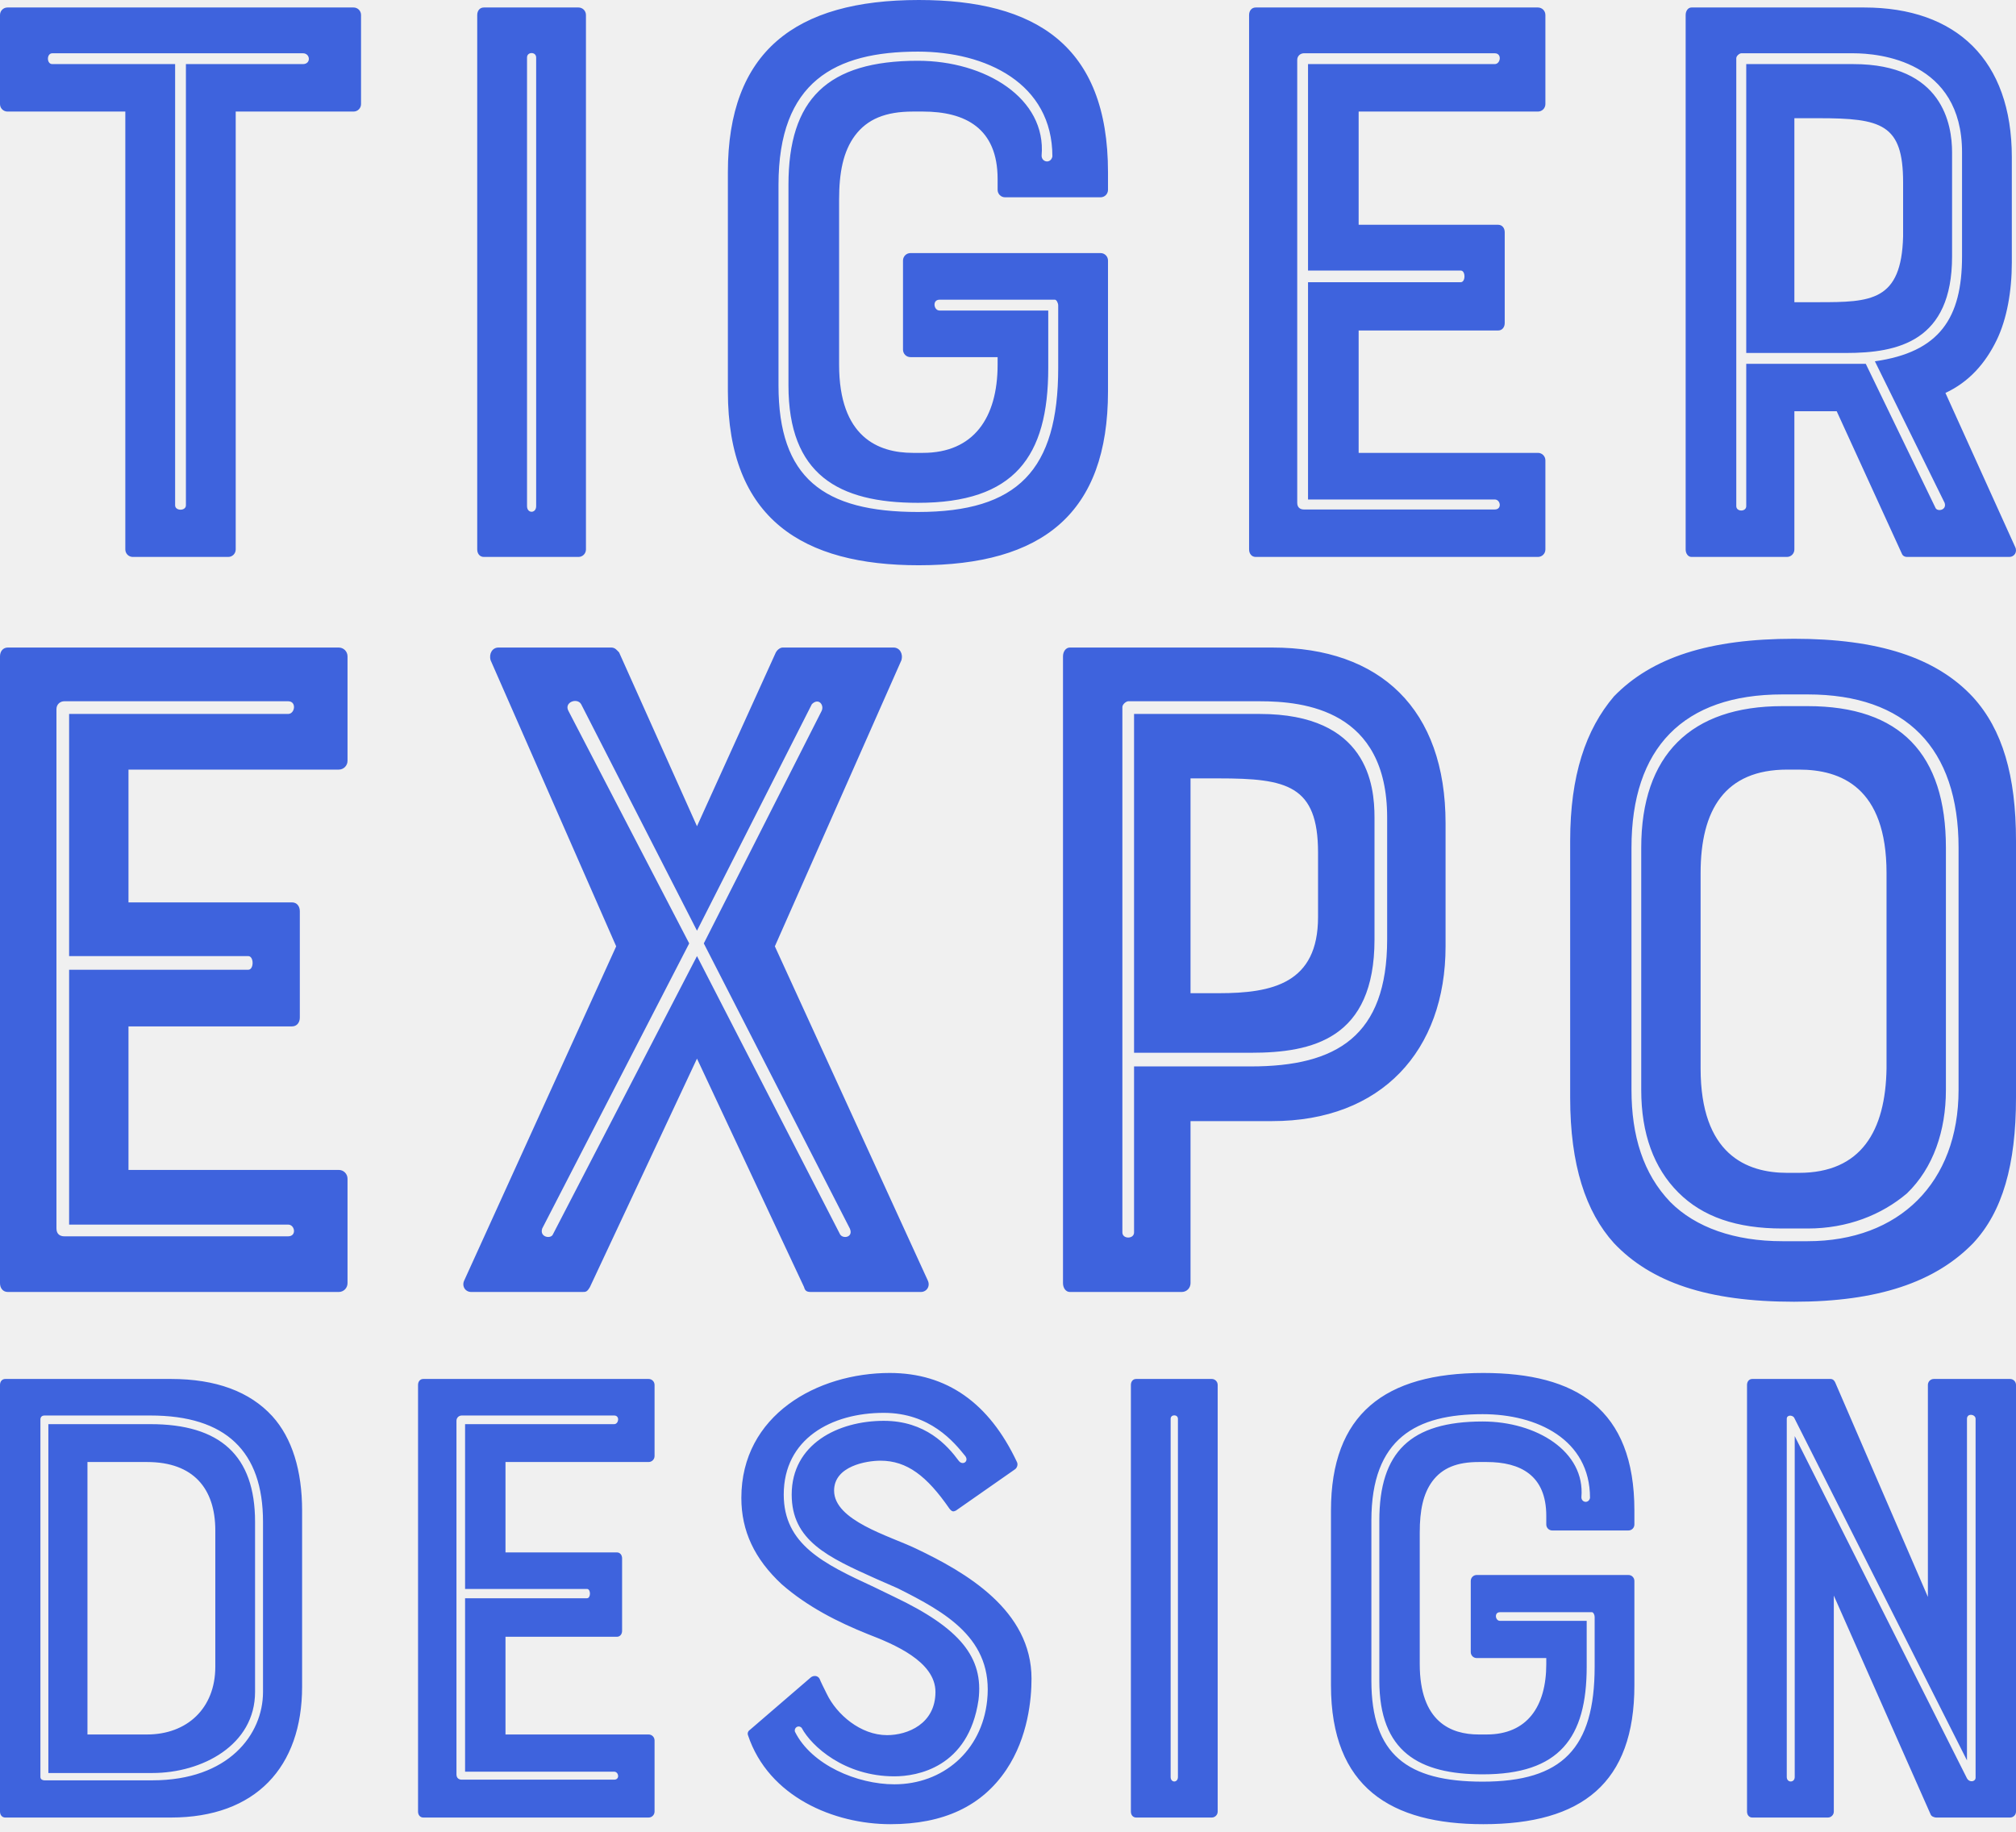
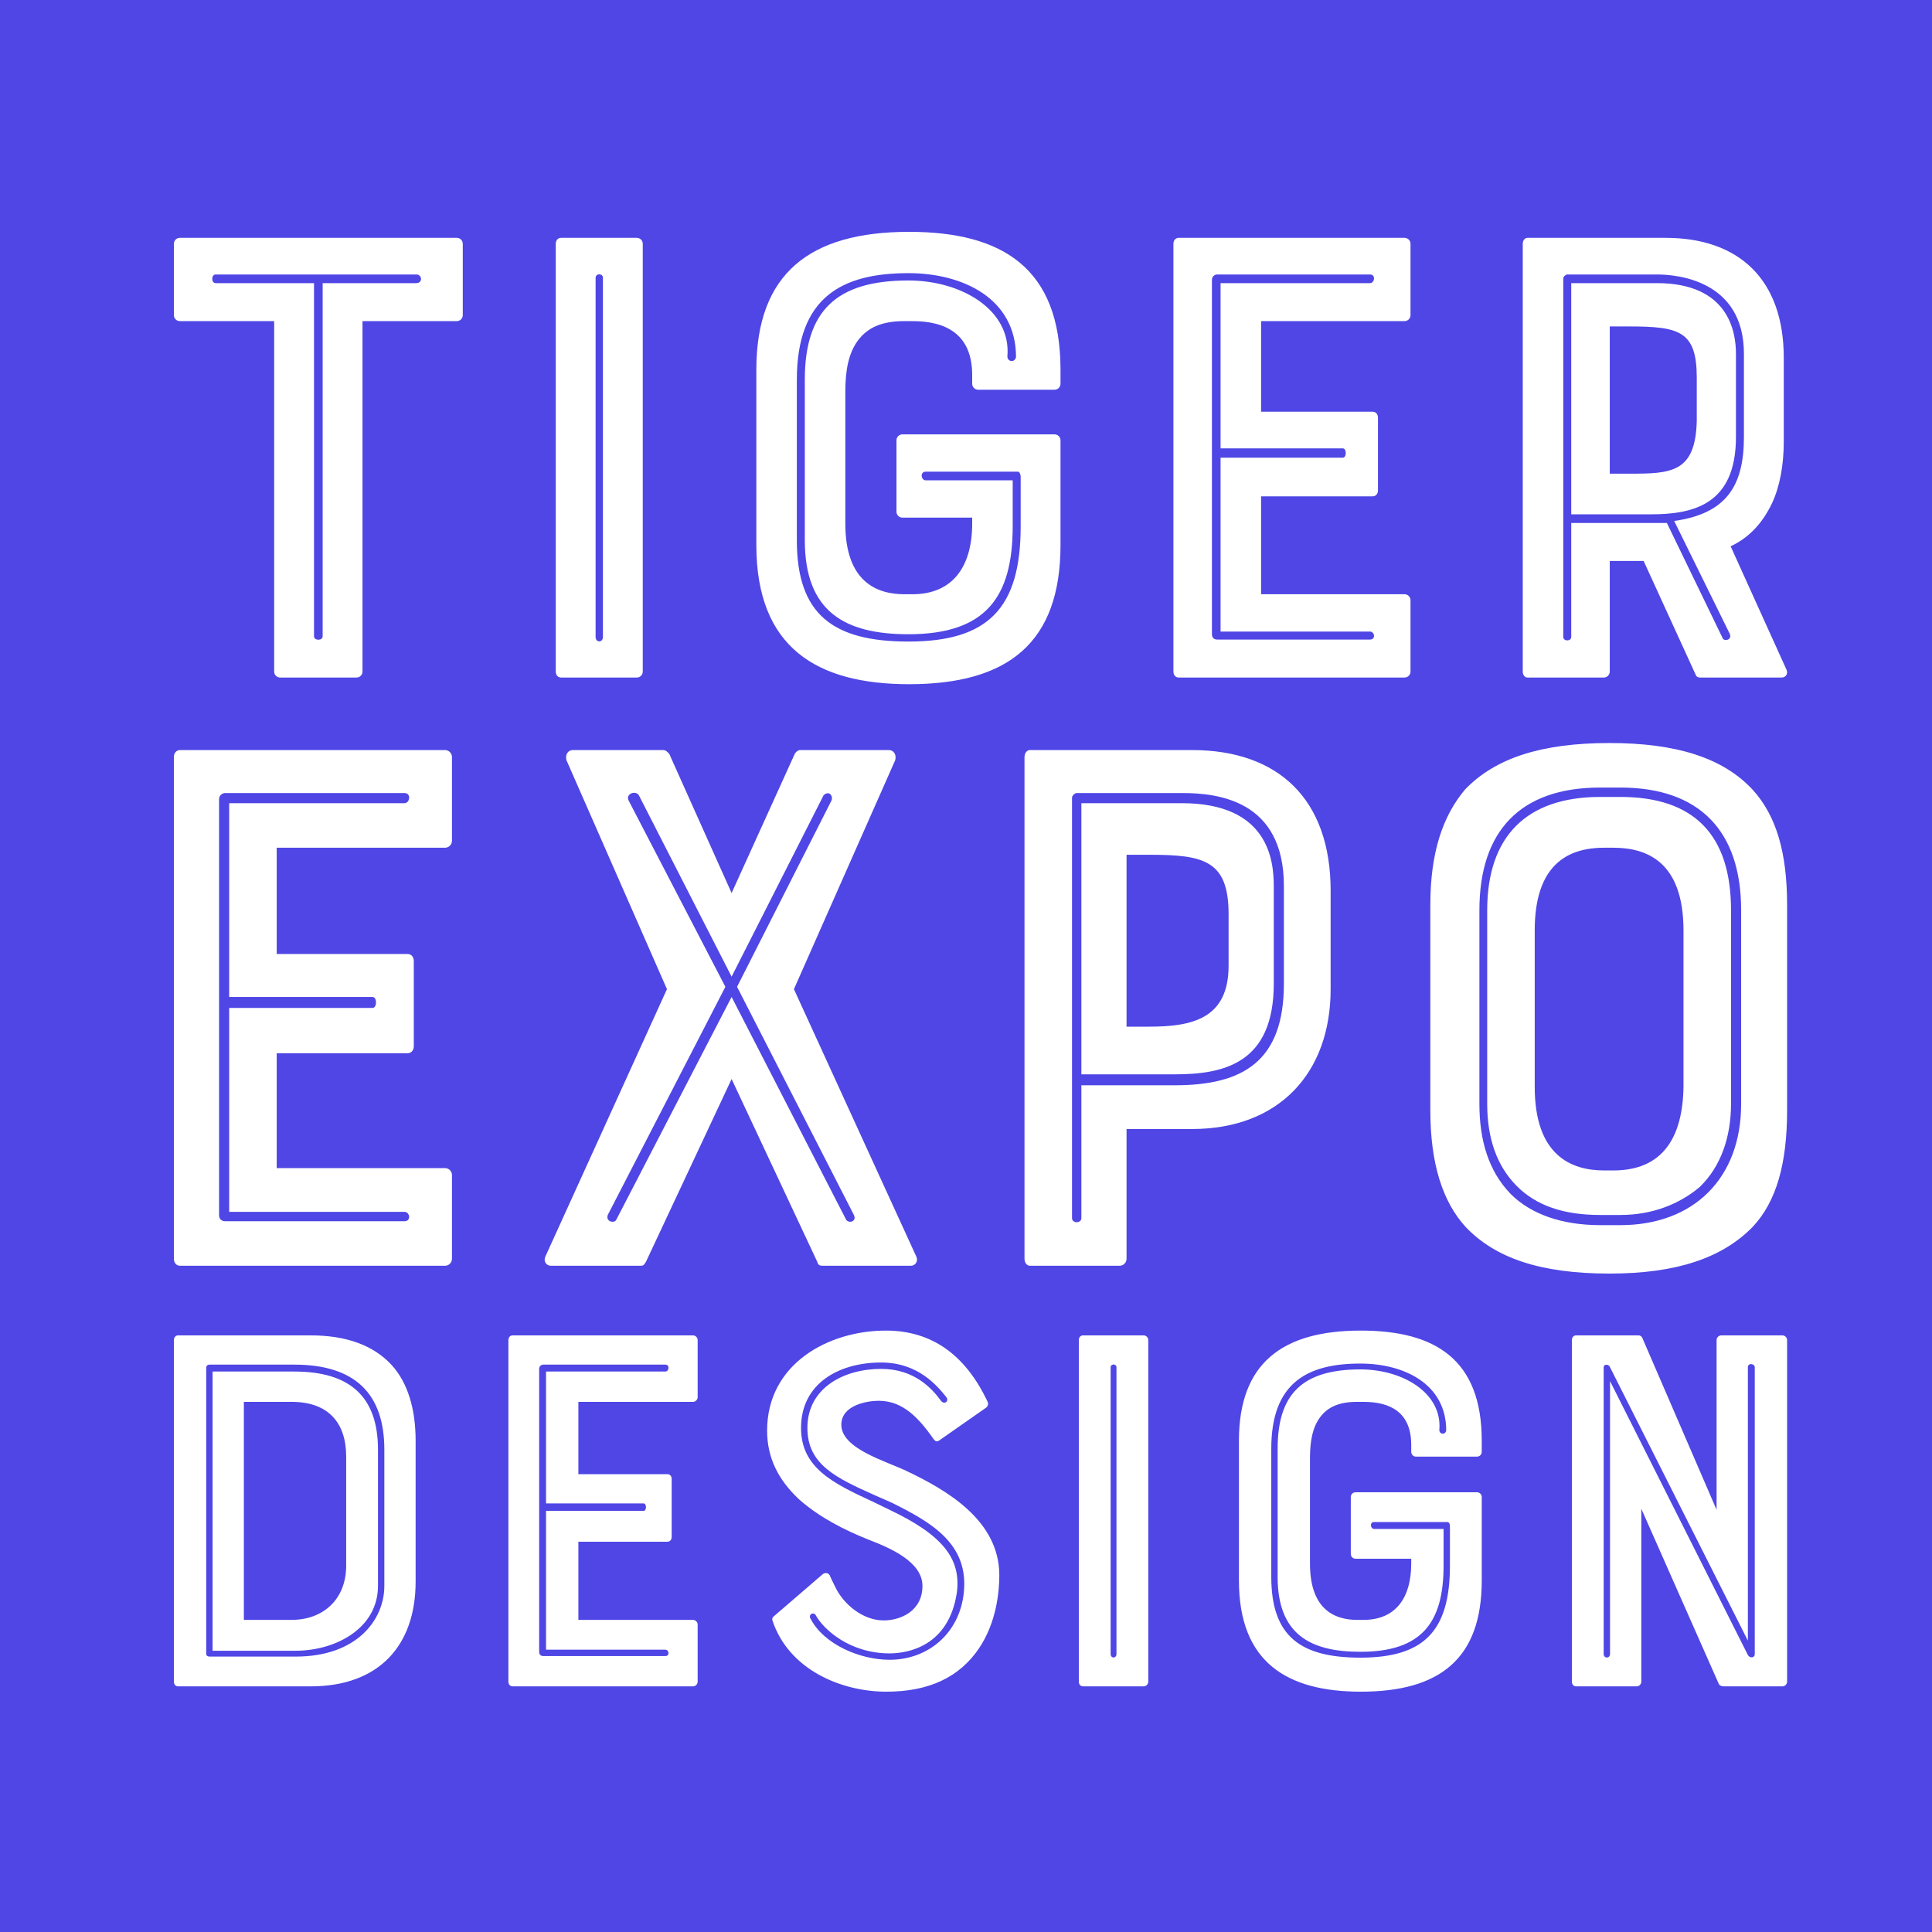
- <svg xmlns="http://www.w3.org/2000/svg" width="197" height="179" viewBox="0 0 197 179" fill="none">
-   <path d="M12.246 10.902H0.73C0.324 10.902 0 10.576 0 10.169V1.464C0 1.058 0.324 0.732 0.73 0.732H34.55C34.955 0.732 35.28 1.058 35.28 1.464V10.169C35.28 10.576 34.955 10.902 34.55 10.902H23.033V53.694C23.033 54.101 22.709 54.427 22.303 54.427H12.976C12.571 54.427 12.246 54.101 12.246 53.694V10.902ZM29.602 5.207H5.109C4.542 5.207 4.542 6.264 5.109 6.264H17.113V49.383C17.113 49.952 18.167 49.952 18.167 49.383V6.264H29.602C30.413 6.264 30.332 5.207 29.602 5.207V5.207ZM47.283 54.427C46.877 54.427 46.634 54.101 46.634 53.694V1.464C46.634 1.058 46.877 0.732 47.283 0.732H56.529C56.934 0.732 57.258 1.058 57.258 1.464V53.694C57.258 54.101 56.934 54.427 56.529 54.427H47.283ZM51.5 5.614V49.464C51.5 50.196 52.392 50.196 52.392 49.464V5.614C52.392 5.044 51.5 5.044 51.5 5.614V5.614ZM88.97 34.901C88.564 34.901 88.24 34.576 88.24 34.169V25.464C88.24 25.057 88.564 24.732 88.97 24.732H107.542C107.948 24.732 108.272 25.057 108.272 25.464V38.237C108.272 50.196 101.865 55.24 89.781 55.24C78.507 55.24 71.127 50.766 71.127 38.237V16.84C71.127 5.044 77.696 0 89.781 0C101.135 0 108.272 4.393 108.272 16.84V18.549C108.272 18.956 107.948 19.281 107.542 19.281H98.215C97.81 19.281 97.485 18.956 97.485 18.549V17.491C97.485 12.529 94.322 10.902 90.186 10.902H89.213C86.537 10.902 84.752 11.634 83.536 13.261C82.4 14.807 81.995 16.84 81.995 19.525V35.634C81.995 42.712 85.807 44.257 89.213 44.257H90.186C95.133 44.257 97.485 40.84 97.485 35.634V34.901H88.97V34.901ZM76.074 37.667C76.074 46.698 80.454 50.033 89.7 50.033C99.432 50.033 103.406 45.966 103.406 35.959V29.857C103.406 29.613 103.244 29.288 103.081 29.288H91.808C91.078 29.288 91.24 30.346 91.808 30.346H102.433V35.959C102.433 44.664 99.107 49.139 89.7 49.139C81.914 49.139 77.047 46.372 77.047 37.667V18.061C77.047 9.681 80.859 5.939 89.7 5.939C96.269 5.939 102.27 9.6 101.784 15.213C101.784 15.864 102.676 16.027 102.838 15.295C102.838 8.136 96.35 5.044 89.7 5.044C81.589 5.044 76.074 7.973 76.074 18.061V37.667V37.667ZM122.708 54.427C122.303 54.427 122.059 54.101 122.059 53.694V1.464C122.059 1.058 122.303 0.732 122.708 0.732H150.283C150.689 0.732 151.013 1.058 151.013 1.464V10.169C151.013 10.576 150.689 10.902 150.283 10.902H132.765V21.966H146.39C146.796 21.966 147.039 22.291 147.039 22.698V31.566C147.039 31.973 146.796 32.298 146.39 32.298H132.765V44.257H150.283C150.689 44.257 151.013 44.583 151.013 44.989V53.694C151.013 54.101 150.689 54.427 150.283 54.427H122.708V54.427ZM126.763 5.858V49.139C126.763 49.627 127.088 49.789 127.412 49.789H146.066C146.796 49.789 146.634 48.813 146.066 48.813H127.818V27.579H142.741C143.227 27.579 143.227 26.44 142.741 26.44H127.818V6.264H146.066C146.634 6.264 146.796 5.207 146.066 5.207H127.412C127.088 5.207 126.763 5.451 126.763 5.858V5.858ZM195.133 33.193C193.998 35.552 192.375 37.342 190.105 38.4L196.917 53.45C197.161 53.938 196.836 54.427 196.35 54.427H186.374C186.049 54.427 185.887 54.264 185.806 54.02L179.48 40.189H175.344V53.694C175.344 54.101 175.02 54.427 174.614 54.427H165.287C164.963 54.427 164.719 54.101 164.719 53.694V1.464C164.719 1.058 164.963 0.732 165.287 0.732H182.157C191.159 0.732 196.593 5.858 196.593 15.376V25.627C196.593 28.474 196.106 31.159 195.133 33.193V33.193ZM185.968 23.105V17.817C185.968 12.122 183.86 11.552 177.696 11.552H175.344V29.532H177.696C182.805 29.532 185.806 29.451 185.968 23.105ZM170.64 49.464V35.552H182.319L189.131 49.627C189.294 50.033 190.267 49.871 190.024 49.139L183.211 35.308C189.537 34.413 191.727 31.078 191.727 25.057V14.888C191.727 5.939 183.616 5.207 181.102 5.207H170.153C169.991 5.207 169.667 5.451 169.667 5.695V49.464C169.667 50.033 170.64 50.033 170.64 49.464V49.464ZM190.753 14.888V25.057C190.753 33.356 185.482 34.495 180.372 34.495H170.64V6.264H181.102C189.861 6.264 190.753 12.203 190.753 14.888V14.888Z" fill="#3E63DD" />
-   <path d="M0.761 126.259C0.285 126.259 0 125.878 0 125.4V64.141C0 63.664 0.285 63.282 0.761 63.282H33.103C33.578 63.282 33.959 63.664 33.959 64.141V74.351C33.959 74.828 33.578 75.21 33.103 75.21H12.556V88.187H28.537C29.013 88.187 29.298 88.569 29.298 89.046V99.446C29.298 99.924 29.013 100.305 28.537 100.305H12.556V114.332H33.103C33.578 114.332 33.959 114.713 33.959 115.191V125.4C33.959 125.878 33.578 126.259 33.103 126.259H0.761ZM5.517 69.294V120.057C5.517 120.629 5.898 120.82 6.278 120.82H28.156C29.013 120.82 28.822 119.675 28.156 119.675H6.754V94.771H24.256C24.827 94.771 24.827 93.435 24.256 93.435H6.754V69.771H28.156C28.822 69.771 29.013 68.531 28.156 68.531H6.278C5.898 68.531 5.517 68.817 5.517 69.294V69.294ZM76.479 63.282H87.323C87.894 63.282 88.274 63.855 88.084 64.523L75.718 92.481L90.652 125.114C90.938 125.687 90.557 126.259 89.987 126.259H79.238C78.857 126.259 78.667 126.164 78.572 125.782L68.108 103.454L57.645 125.782C57.359 126.259 57.264 126.259 56.884 126.259H46.04C45.469 126.259 45.088 125.687 45.374 125.114L60.213 92.481L47.942 64.523C47.752 63.855 48.132 63.282 48.703 63.282H59.737C60.118 63.282 60.308 63.569 60.498 63.76L68.108 80.744L75.813 63.76C75.908 63.569 76.194 63.282 76.479 63.282ZM82.091 120.629C82.377 121.107 83.423 120.916 83.043 120.057L68.774 92.195L80.284 69.485C80.569 68.912 79.999 68.149 79.333 68.817L68.108 90.954L56.788 68.817C56.408 68.149 55.076 68.626 55.552 69.485L67.347 92.195L52.984 120.057C52.698 120.916 53.84 121.107 54.03 120.629L68.108 93.435L82.091 120.629ZM124.326 63.282C134.885 63.282 141.258 69.294 141.258 80.458V92.481C141.258 102.691 134.98 109.561 124.326 109.561H116.336V125.4C116.336 125.878 115.955 126.259 115.479 126.259H104.54C104.16 126.259 103.874 125.878 103.874 125.4V64.141C103.874 63.664 104.16 63.282 104.54 63.282H124.326ZM128.797 89.618V83.321C128.797 76.737 125.753 76.069 119.094 76.069H116.336V97.061H119.094C124.326 97.061 128.797 96.107 128.797 89.618ZM135.55 91.813V79.885C135.55 69.389 127.465 68.531 123.089 68.531H110.248C110.057 68.531 109.677 68.817 109.677 69.103V120.439C109.677 121.107 110.818 121.107 110.818 120.439V104.217H122.233C130.604 104.217 135.55 101.259 135.55 91.813V91.813ZM110.818 69.771H123.089C133.648 69.771 134.314 76.737 134.314 79.885V91.813C134.314 101.546 128.226 102.882 122.233 102.882H110.818V69.771ZM175.312 62.424C183.493 62.424 189.2 64.237 192.815 68.149C195.668 71.298 197 75.782 197 82.175V107.271C197 113.855 195.668 118.435 192.815 121.488C189.105 125.305 183.493 127.213 175.312 127.213C166.846 127.213 161.329 125.305 157.714 121.488C154.956 118.435 153.434 113.855 153.434 107.271V82.175C153.434 75.782 154.956 71.298 157.714 68.053C161.424 64.237 167.036 62.424 175.312 62.424V62.424ZM184.349 104.408V85.324C184.349 76.927 179.878 75.21 175.788 75.21H174.646C168.558 75.21 166.18 79.122 166.18 85.324V104.408C166.18 112.805 170.651 114.618 174.646 114.618H175.788C181.875 114.618 184.253 110.515 184.349 104.408V104.408ZM159.426 82.844V106.507C159.426 110.992 160.568 114.713 163.231 117.481C165.704 119.962 169.509 121.297 174.17 121.297H176.644C185.585 121.297 191.388 115.572 191.388 106.507V82.844C191.388 73.111 186.251 67.863 176.644 67.863H174.17C164.468 67.863 159.426 73.111 159.426 82.844V82.844ZM176.644 120.057H174.17C169.7 120.057 166.37 118.912 163.992 116.526C161.614 114.141 160.378 110.801 160.378 106.507V82.844C160.378 73.779 165.229 69.008 174.17 69.008H176.644C185.68 69.008 190.151 73.683 190.151 82.844V106.507C190.151 110.515 188.915 114.141 186.346 116.622C183.873 118.721 180.544 120.057 176.644 120.057V120.057Z" fill="#3E63DD" />
-   <path d="M16.703 134.76C21.105 134.76 24.407 135.994 26.608 138.396C28.55 140.539 29.521 143.721 29.521 147.618V164.827C29.521 172.685 24.989 177.62 16.703 177.62H0.518C0.194 177.62 0 177.36 0 177.036V135.344C0 135.019 0.194 134.76 0.518 134.76H16.703V134.76ZM21.04 162.879V149.566C21.04 145.475 18.904 142.877 14.372 142.877H8.546V169.503H14.372C18.256 169.503 21.04 166.97 21.04 162.879ZM3.949 138.721V173.659C3.949 173.919 4.208 173.984 4.338 173.984H14.89C22.335 173.984 25.701 169.503 25.701 165.347V148.722C25.701 141.838 22.076 138.331 14.696 138.331H4.338C4.208 138.331 3.949 138.396 3.949 138.721V138.721ZM24.924 148.722V165.347C24.924 170.542 19.745 173.269 14.89 173.269H4.726V139.176H14.696C21.493 139.176 24.924 142.228 24.924 148.722ZM41.368 177.62C41.044 177.62 40.85 177.36 40.85 177.036V135.344C40.85 135.019 41.044 134.76 41.368 134.76H63.379C63.703 134.76 63.962 135.019 63.962 135.344V142.293C63.962 142.617 63.703 142.877 63.379 142.877H49.396V151.709H60.272C60.596 151.709 60.79 151.969 60.79 152.294V159.372C60.79 159.697 60.596 159.956 60.272 159.956H49.396V169.503H63.379C63.703 169.503 63.962 169.762 63.962 170.087V177.036C63.962 177.36 63.703 177.62 63.379 177.62H41.368ZM44.605 138.851V173.399C44.605 173.789 44.864 173.919 45.123 173.919H60.013C60.596 173.919 60.466 173.139 60.013 173.139H45.447V156.19H57.358C57.747 156.19 57.747 155.281 57.358 155.281H45.447V139.176H60.013C60.466 139.176 60.596 138.331 60.013 138.331H45.123C44.864 138.331 44.605 138.526 44.605 138.851V138.851ZM89.469 151.319C94.389 153.657 100.798 157.359 100.798 164.048C100.798 165.996 100.475 169.762 98.338 172.945C95.943 176.516 92.188 178.27 87.009 178.27C81.506 178.27 75.097 175.607 73.09 169.568C73.025 169.373 73.09 169.178 73.284 169.048L79.24 163.918C79.499 163.723 79.888 163.723 80.082 164.048C80.211 164.372 80.47 164.892 80.794 165.541C81.765 167.555 84.096 169.568 86.685 169.568C88.692 169.568 91.411 168.464 91.411 165.347C91.411 162.359 87.333 160.671 84.808 159.697C81.894 158.528 78.916 157.034 76.392 154.826C73.737 152.358 72.443 149.631 72.443 146.384C72.443 138.266 79.888 134.175 86.944 134.175C92.512 134.175 96.655 137.098 99.374 142.877C99.503 143.137 99.374 143.462 99.18 143.592L93.418 147.618C93.159 147.748 93.03 147.748 92.771 147.423C90.57 144.241 88.627 142.747 86.038 142.747C84.678 142.747 81.506 143.267 81.506 145.67C81.506 148.592 86.879 150.086 89.469 151.319V151.319ZM77.686 169.243C79.305 172.49 83.772 174.373 87.397 174.373C92.123 174.373 95.943 171.126 96.461 166.191C97.108 160.151 92.382 157.554 87.721 155.216L85.649 154.307C80.859 152.164 77.363 150.54 77.363 146.059C77.363 141.124 81.894 138.851 86.362 138.851C90.44 138.851 92.576 141.254 93.677 142.747C94.065 143.267 94.713 142.812 94.324 142.293C93.224 140.929 90.893 138.072 86.362 138.072C81.247 138.072 76.586 140.604 76.586 146.059C76.586 150.93 80.47 152.813 85.39 155.086L87.397 156.06C93.806 159.112 96.137 161.97 95.619 166.126C94.648 172.75 89.598 173.594 87.397 173.594C82.542 173.594 79.305 170.672 78.334 168.853C78.01 168.529 77.557 168.853 77.686 169.243V169.243ZM111.027 177.62C110.703 177.62 110.509 177.36 110.509 177.036V135.344C110.509 135.019 110.703 134.76 111.027 134.76H118.407C118.731 134.76 118.99 135.019 118.99 135.344V177.036C118.99 177.36 118.731 177.62 118.407 177.62H111.027ZM114.393 138.656V173.659C114.393 174.243 115.105 174.243 115.105 173.659V138.656C115.105 138.201 114.393 138.201 114.393 138.656V138.656ZM144.303 162.035C143.979 162.035 143.72 161.775 143.72 161.45V154.502C143.72 154.177 143.979 153.917 144.303 153.917H159.128C159.452 153.917 159.71 154.177 159.71 154.502V164.697C159.71 174.243 154.596 178.27 144.95 178.27C135.951 178.27 130.06 174.698 130.06 164.697V147.618C130.06 138.201 135.304 134.175 144.95 134.175C154.013 134.175 159.71 137.682 159.71 147.618V148.982C159.71 149.306 159.452 149.566 159.128 149.566H151.683C151.359 149.566 151.1 149.306 151.1 148.982V148.137C151.1 144.176 148.575 142.877 145.274 142.877H144.497C142.36 142.877 140.936 143.462 139.965 144.76C139.059 145.994 138.735 147.618 138.735 149.761V162.619C138.735 168.269 141.778 169.503 144.497 169.503H145.274C149.223 169.503 151.1 166.775 151.1 162.619V162.035H144.303V162.035ZM134.009 164.243C134.009 171.451 137.505 174.113 144.885 174.113C152.654 174.113 155.826 170.866 155.826 162.879V158.008C155.826 157.813 155.697 157.554 155.567 157.554H146.568C145.986 157.554 146.115 158.398 146.568 158.398H155.049V162.879C155.049 169.827 152.395 173.399 144.885 173.399C138.67 173.399 134.786 171.191 134.786 164.243V148.592C134.786 141.903 137.829 138.916 144.885 138.916C150.129 138.916 154.92 141.838 154.531 146.319C154.531 146.839 155.243 146.968 155.373 146.384C155.373 140.669 150.194 138.201 144.885 138.201C138.411 138.201 134.009 140.539 134.009 148.592V164.243V164.243ZM188.39 135.344C188.39 135.019 188.649 134.76 188.972 134.76H196.417C196.741 134.76 197 135.019 197 135.344V177.036C197 177.36 196.741 177.62 196.417 177.62H189.231C188.972 177.62 188.713 177.49 188.649 177.296L179.197 155.93V177.036C179.197 177.36 178.938 177.62 178.614 177.62H171.234C170.91 177.62 170.716 177.36 170.716 177.036V135.344C170.716 135.019 170.91 134.76 171.234 134.76H178.873C179.132 134.76 179.262 134.954 179.326 135.084L188.39 156.06V135.344V135.344ZM193.051 173.724V138.656C193.051 138.201 192.209 138.072 192.209 138.656V172.035L175.312 138.526C175.118 138.266 174.6 138.266 174.6 138.656V173.659C174.6 174.243 175.377 174.243 175.377 173.659V140.345L192.209 173.789C192.468 174.243 193.051 174.113 193.051 173.724V173.724Z" fill="#3E63DD" />
+ <svg xmlns="http://www.w3.org/2000/svg" width="200" height="200" viewBox="0 0 200 200" fill="none">
+   <rect width="200" height="200" fill="#4F46E5" />
+   <path d="M28.382 33.242H18.619C18.275 33.242 18 32.966 18 32.621V25.241C18 24.897 18.275 24.621 18.619 24.621H47.288C47.632 24.621 47.907 24.897 47.907 25.241V32.621C47.907 32.966 47.632 33.242 47.288 33.242H37.526V69.518C37.526 69.862 37.251 70.138 36.907 70.138H29C28.657 70.138 28.382 69.862 28.382 69.518V33.242ZM43.094 28.414H22.331C21.85 28.414 21.85 29.31 22.331 29.31H32.507V65.862C32.507 66.345 33.401 66.345 33.401 65.862V29.31H43.094C43.782 29.31 43.713 28.414 43.094 28.414V28.414ZM58.082 70.138C57.739 70.138 57.532 69.862 57.532 69.518V25.241C57.532 24.897 57.739 24.621 58.082 24.621H65.92C66.264 24.621 66.539 24.897 66.539 25.241V69.518C66.539 69.862 66.264 70.138 65.92 70.138H58.082ZM61.657 28.759V65.931C61.657 66.552 62.414 66.552 62.414 65.931V28.759C62.414 28.276 61.657 28.276 61.657 28.759V28.759ZM93.421 53.586C93.077 53.586 92.802 53.311 92.802 52.966V45.586C92.802 45.242 93.077 44.966 93.421 44.966H109.165C109.509 44.966 109.784 45.242 109.784 45.586V56.414C109.784 66.552 104.353 70.828 94.109 70.828C84.552 70.828 78.296 67.035 78.296 56.414V38.276C78.296 28.276 83.864 24 94.109 24C103.734 24 109.784 27.724 109.784 38.276V39.724C109.784 40.069 109.509 40.345 109.165 40.345H101.259C100.915 40.345 100.64 40.069 100.64 39.724V38.828C100.64 34.621 97.959 33.242 94.452 33.242H93.627C91.358 33.242 89.846 33.862 88.815 35.242C87.852 36.552 87.508 38.276 87.508 40.552V54.207C87.508 60.207 90.74 61.517 93.627 61.517H94.452C98.646 61.517 100.64 58.621 100.64 54.207V53.586H93.421V53.586ZM82.489 55.931C82.489 63.587 86.202 66.414 94.04 66.414C102.29 66.414 105.659 62.966 105.659 54.483V49.31C105.659 49.104 105.521 48.828 105.384 48.828H95.827C95.209 48.828 95.346 49.724 95.827 49.724H104.834V54.483C104.834 61.862 102.015 65.656 94.04 65.656C87.439 65.656 83.314 63.311 83.314 55.931V39.31C83.314 32.207 86.546 29.035 94.04 29.035C99.609 29.035 104.696 32.138 104.284 36.897C104.284 37.448 105.04 37.586 105.178 36.966C105.178 30.897 99.677 28.276 94.04 28.276C87.165 28.276 82.489 30.759 82.489 39.31V55.931V55.931ZM122.022 70.138C121.678 70.138 121.472 69.862 121.472 69.518V25.241C121.472 24.897 121.678 24.621 122.022 24.621H145.397C145.741 24.621 146.016 24.897 146.016 25.241V32.621C146.016 32.966 145.741 33.242 145.397 33.242H130.547V42.621H142.097C142.441 42.621 142.647 42.897 142.647 43.242V50.759C142.647 51.104 142.441 51.38 142.097 51.38H130.547V61.517H145.397C145.741 61.517 146.016 61.793 146.016 62.138V69.518C146.016 69.862 145.741 70.138 145.397 70.138H122.022V70.138ZM125.459 28.966V65.656C125.459 66.069 125.734 66.207 126.009 66.207H141.822C142.441 66.207 142.304 65.38 141.822 65.38H126.353V47.38H139.004C139.416 47.38 139.416 46.414 139.004 46.414H126.353V29.31H141.822C142.304 29.31 142.441 28.414 141.822 28.414H126.009C125.734 28.414 125.459 28.621 125.459 28.966V28.966ZM183.417 52.138C182.455 54.138 181.08 55.655 179.155 56.552L184.93 69.311C185.136 69.725 184.861 70.138 184.449 70.138H175.992C175.717 70.138 175.58 70 175.511 69.793L170.148 58.069H166.642V69.518C166.642 69.862 166.367 70.138 166.023 70.138H158.117C157.842 70.138 157.635 69.862 157.635 69.518V25.241C157.635 24.897 157.842 24.621 158.117 24.621H172.417C180.049 24.621 184.655 28.966 184.655 37.035V45.724C184.655 48.138 184.242 50.414 183.417 52.138V52.138ZM175.648 43.586V39.104C175.648 34.276 173.861 33.793 168.636 33.793H166.642V49.035H168.636C172.967 49.035 175.511 48.966 175.648 43.586ZM162.654 65.931V54.138H172.555L178.33 66.069C178.467 66.414 179.292 66.276 179.086 65.656L173.311 53.931C178.673 53.173 180.53 50.345 180.53 45.242V36.621C180.53 29.035 173.655 28.414 171.523 28.414H162.242C162.104 28.414 161.829 28.621 161.829 28.828V65.931C161.829 66.414 162.654 66.414 162.654 65.931V65.931ZM179.705 36.621V45.242C179.705 52.276 175.236 53.242 170.904 53.242H162.654V29.31H171.523C178.948 29.31 179.705 34.345 179.705 36.621V36.621Z" fill="white" />
+   <path d="M18.645 131.032C18.242 131.032 18 130.708 18 130.304V78.374C18 77.969 18.242 77.646 18.645 77.646H46.062C46.465 77.646 46.788 77.969 46.788 78.374V87.029C46.788 87.433 46.465 87.757 46.062 87.757H28.644V98.757H42.191C42.594 98.757 42.836 99.081 42.836 99.486V108.302C42.836 108.707 42.594 109.03 42.191 109.03H28.644V120.921H46.062C46.465 120.921 46.788 121.244 46.788 121.649V130.304C46.788 130.708 46.465 131.032 46.062 131.032H18.645ZM22.677 82.742V125.774C22.677 126.26 23 126.421 23.322 126.421H41.869C42.594 126.421 42.433 125.451 41.869 125.451H23.725V104.339H38.562C39.046 104.339 39.046 103.206 38.562 103.206H23.725V83.146H41.869C42.433 83.146 42.594 82.094 41.869 82.094H23.322C23 82.094 22.677 82.337 22.677 82.742V82.742ZM82.832 77.646H92.025C92.509 77.646 92.832 78.131 92.67 78.697L82.187 102.397L94.847 130.061C95.089 130.547 94.767 131.032 94.283 131.032H85.171C84.848 131.032 84.687 130.951 84.606 130.628L75.736 111.7L66.866 130.628C66.624 131.032 66.544 131.032 66.221 131.032H57.029C56.545 131.032 56.222 130.547 56.464 130.061L69.043 102.397L58.641 78.697C58.48 78.131 58.803 77.646 59.286 77.646H68.64C68.963 77.646 69.124 77.888 69.285 78.05L75.736 92.448L82.268 78.05C82.349 77.888 82.591 77.646 82.832 77.646ZM87.59 126.26C87.832 126.664 88.719 126.502 88.396 125.774L76.301 102.155L86.058 82.903C86.3 82.418 85.816 81.771 85.252 82.337L75.736 101.103L66.141 82.337C65.818 81.771 64.689 82.175 65.092 82.903L75.091 102.155L62.915 125.774C62.673 126.502 63.641 126.664 63.802 126.26L75.736 103.206L87.59 126.26ZM123.393 77.646C132.344 77.646 137.747 82.742 137.747 92.206V102.397C137.747 111.053 132.424 116.876 123.393 116.876H116.62V130.304C116.62 130.708 116.297 131.032 115.894 131.032H106.62C106.298 131.032 106.056 130.708 106.056 130.304V78.374C106.056 77.969 106.298 77.646 106.62 77.646H123.393ZM127.183 99.971V94.632C127.183 89.051 124.603 88.485 118.958 88.485H116.62V106.28H118.958C123.393 106.28 127.183 105.471 127.183 99.971ZM132.908 101.831V91.72C132.908 82.823 126.054 82.094 122.345 82.094H111.459C111.297 82.094 110.975 82.337 110.975 82.58V126.098C110.975 126.664 111.943 126.664 111.943 126.098V112.347H121.619C128.715 112.347 132.908 109.839 132.908 101.831V101.831ZM111.943 83.146H122.345C131.296 83.146 131.86 89.051 131.86 91.72V101.831C131.86 110.082 126.699 111.214 121.619 111.214H111.943V83.146ZM166.615 76.918C173.55 76.918 178.388 78.454 181.452 81.771C183.871 84.44 185 88.242 185 93.662V114.935C185 120.516 183.871 124.399 181.452 126.988C178.307 130.223 173.55 131.841 166.615 131.841C159.438 131.841 154.761 130.223 151.697 126.988C149.358 124.399 148.068 120.516 148.068 114.935V93.662C148.068 88.242 149.358 84.44 151.697 81.69C154.842 78.454 159.599 76.918 166.615 76.918V76.918ZM174.275 112.509V96.331C174.275 89.213 170.485 87.757 167.018 87.757H166.05C160.889 87.757 158.874 91.073 158.874 96.331V112.509C158.874 119.627 162.663 121.164 166.05 121.164H167.018C172.179 121.164 174.195 117.685 174.275 112.509V112.509ZM153.148 94.228V114.288C153.148 118.09 154.116 121.244 156.374 123.59C158.47 125.693 161.696 126.826 165.647 126.826H167.744C175.324 126.826 180.242 121.972 180.242 114.288V94.228C180.242 85.977 175.888 81.528 167.744 81.528H165.647C157.422 81.528 153.148 85.977 153.148 94.228V94.228ZM167.744 125.774H165.647C161.857 125.774 159.035 124.804 157.019 122.781C155.003 120.759 153.955 117.928 153.955 114.288V94.228C153.955 86.543 158.067 82.499 165.647 82.499H167.744C175.404 82.499 179.194 86.462 179.194 94.228V114.288C179.194 117.685 178.146 120.759 175.969 122.862C173.872 124.642 171.05 125.774 167.744 125.774V125.774Z" fill="white" />
+   <path d="M32.159 138.238C35.891 138.238 38.69 139.284 40.556 141.321C42.202 143.137 43.025 145.835 43.025 149.138V163.726C43.025 170.388 39.184 174.572 32.159 174.572H18.439C18.165 174.572 18 174.351 18 174.076V138.733C18 138.458 18.165 138.238 18.439 138.238H32.159V138.238ZM35.836 162.075V150.79C35.836 147.321 34.025 145.119 30.183 145.119H25.244V167.69H30.183C33.476 167.69 35.836 165.543 35.836 162.075ZM21.348 141.596V171.213C21.348 171.434 21.567 171.489 21.677 171.489H30.622C36.934 171.489 39.787 167.69 39.787 164.167V150.074C39.787 144.238 36.714 141.266 30.458 141.266H21.677C21.567 141.266 21.348 141.321 21.348 141.596V141.596ZM39.129 150.074V164.167C39.129 168.571 34.738 170.883 30.622 170.883H22.006V141.981H30.458C36.22 141.981 39.129 144.569 39.129 150.074ZM53.068 174.572C52.794 174.572 52.629 174.351 52.629 174.076V138.733C52.629 138.458 52.794 138.238 53.068 138.238H71.728C72.002 138.238 72.222 138.458 72.222 138.733V144.624C72.222 144.899 72.002 145.119 71.728 145.119H59.873V152.606H69.093C69.368 152.606 69.532 152.826 69.532 153.102V159.102C69.532 159.377 69.368 159.598 69.093 159.598H59.873V167.69H71.728C72.002 167.69 72.222 167.91 72.222 168.186V174.076C72.222 174.351 72.002 174.572 71.728 174.572H53.068ZM55.812 141.706V170.993C55.812 171.324 56.032 171.434 56.251 171.434H68.874C69.368 171.434 69.258 170.773 68.874 170.773H56.526V156.405H66.624C66.953 156.405 66.953 155.634 66.624 155.634H56.526V141.981H68.874C69.258 141.981 69.368 141.266 68.874 141.266H56.251C56.032 141.266 55.812 141.431 55.812 141.706V141.706ZM93.844 152.276C98.015 154.258 103.448 157.396 103.448 163.066C103.448 164.717 103.174 167.91 101.363 170.608C99.332 173.636 96.149 175.122 91.759 175.122C87.094 175.122 81.661 172.865 79.96 167.745C79.905 167.58 79.96 167.415 80.124 167.305L85.173 162.956C85.393 162.791 85.722 162.791 85.887 163.066C85.996 163.341 86.216 163.782 86.49 164.332C87.314 166.039 89.289 167.745 91.484 167.745C93.186 167.745 95.491 166.809 95.491 164.167C95.491 161.635 92.033 160.203 89.893 159.377C87.423 158.387 84.899 157.12 82.758 155.249C80.508 153.157 79.411 150.845 79.411 148.092C79.411 141.211 85.722 137.742 91.704 137.742C96.424 137.742 99.936 140.22 102.241 145.119C102.351 145.339 102.241 145.615 102.076 145.725L97.192 149.138C96.972 149.248 96.863 149.248 96.643 148.973C94.777 146.275 93.131 145.009 90.936 145.009C89.783 145.009 87.094 145.45 87.094 147.486C87.094 149.964 91.649 151.23 93.844 152.276V152.276ZM83.856 167.47C85.228 170.223 89.015 171.819 92.088 171.819C96.094 171.819 99.332 169.066 99.771 164.883C100.32 159.763 96.314 157.561 92.362 155.579L90.606 154.808C86.545 152.992 83.582 151.615 83.582 147.817C83.582 143.633 87.423 141.706 91.21 141.706C94.667 141.706 96.478 143.743 97.411 145.009C97.741 145.45 98.29 145.064 97.96 144.624C97.027 143.468 95.052 141.046 91.21 141.046C86.874 141.046 82.923 143.193 82.923 147.817C82.923 151.946 86.216 153.542 90.387 155.469L92.088 156.295C97.521 158.882 99.497 161.304 99.058 164.828C98.235 170.443 93.954 171.158 92.088 171.158C87.972 171.158 85.228 168.681 84.405 167.14C84.13 166.864 83.746 167.14 83.856 167.47V167.47ZM112.119 174.572C111.845 174.572 111.68 174.351 111.68 174.076V138.733C111.68 138.458 111.845 138.238 112.119 138.238H118.376C118.65 138.238 118.87 138.458 118.87 138.733V174.076C118.87 174.351 118.65 174.572 118.376 174.572H112.119ZM114.973 141.541V171.213C114.973 171.709 115.577 171.709 115.577 171.213V141.541C115.577 141.156 114.973 141.156 114.973 141.541V141.541ZM140.328 161.359C140.053 161.359 139.834 161.139 139.834 160.864V154.973C139.834 154.698 140.053 154.478 140.328 154.478H152.895C153.17 154.478 153.389 154.698 153.389 154.973V163.616C153.389 171.709 149.054 175.122 140.876 175.122C133.248 175.122 128.254 172.094 128.254 163.616V149.138C128.254 141.156 132.699 137.742 140.876 137.742C148.56 137.742 153.389 140.715 153.389 149.138V150.294C153.389 150.569 153.17 150.79 152.895 150.79H146.584C146.31 150.79 146.09 150.569 146.09 150.294V149.578C146.09 146.22 143.95 145.119 141.151 145.119H140.492C138.681 145.119 137.474 145.615 136.651 146.716C135.882 147.762 135.608 149.138 135.608 150.955V161.855C135.608 166.644 138.187 167.69 140.492 167.69H141.151C144.499 167.69 146.09 165.378 146.09 161.855V161.359H140.328V161.359ZM131.602 163.231C131.602 169.342 134.565 171.599 140.822 171.599C147.407 171.599 150.096 168.846 150.096 162.075V157.946C150.096 157.781 149.987 157.561 149.877 157.561H142.248C141.755 157.561 141.864 158.276 142.248 158.276H149.438V162.075C149.438 167.965 147.188 170.993 140.822 170.993C135.553 170.993 132.26 169.121 132.26 163.231V149.964C132.26 144.294 134.84 141.761 140.822 141.761C145.267 141.761 149.328 144.238 148.999 148.037C148.999 148.477 149.602 148.587 149.712 148.092C149.712 143.248 145.322 141.156 140.822 141.156C135.334 141.156 131.602 143.137 131.602 149.964V163.231V163.231ZM177.701 138.733C177.701 138.458 177.92 138.238 178.195 138.238H184.506C184.781 138.238 185 138.458 185 138.733V174.076C185 174.351 184.781 174.572 184.506 174.572H178.414C178.195 174.572 177.975 174.461 177.92 174.296L169.908 156.185V174.076C169.908 174.351 169.688 174.572 169.414 174.572H163.158C162.883 174.572 162.719 174.351 162.719 174.076V138.733C162.719 138.458 162.883 138.238 163.158 138.238H169.634C169.853 138.238 169.963 138.403 170.018 138.513L177.701 156.295V138.733V138.733ZM181.652 171.268V141.541C181.652 141.156 180.939 141.046 180.939 141.541V169.837L166.615 141.431C166.451 141.211 166.012 141.211 166.012 141.541V171.213C166.012 171.709 166.67 171.709 166.67 171.213V142.972L180.939 171.324C181.158 171.709 181.652 171.599 181.652 171.268V171.268Z" fill="white" />
</svg>
